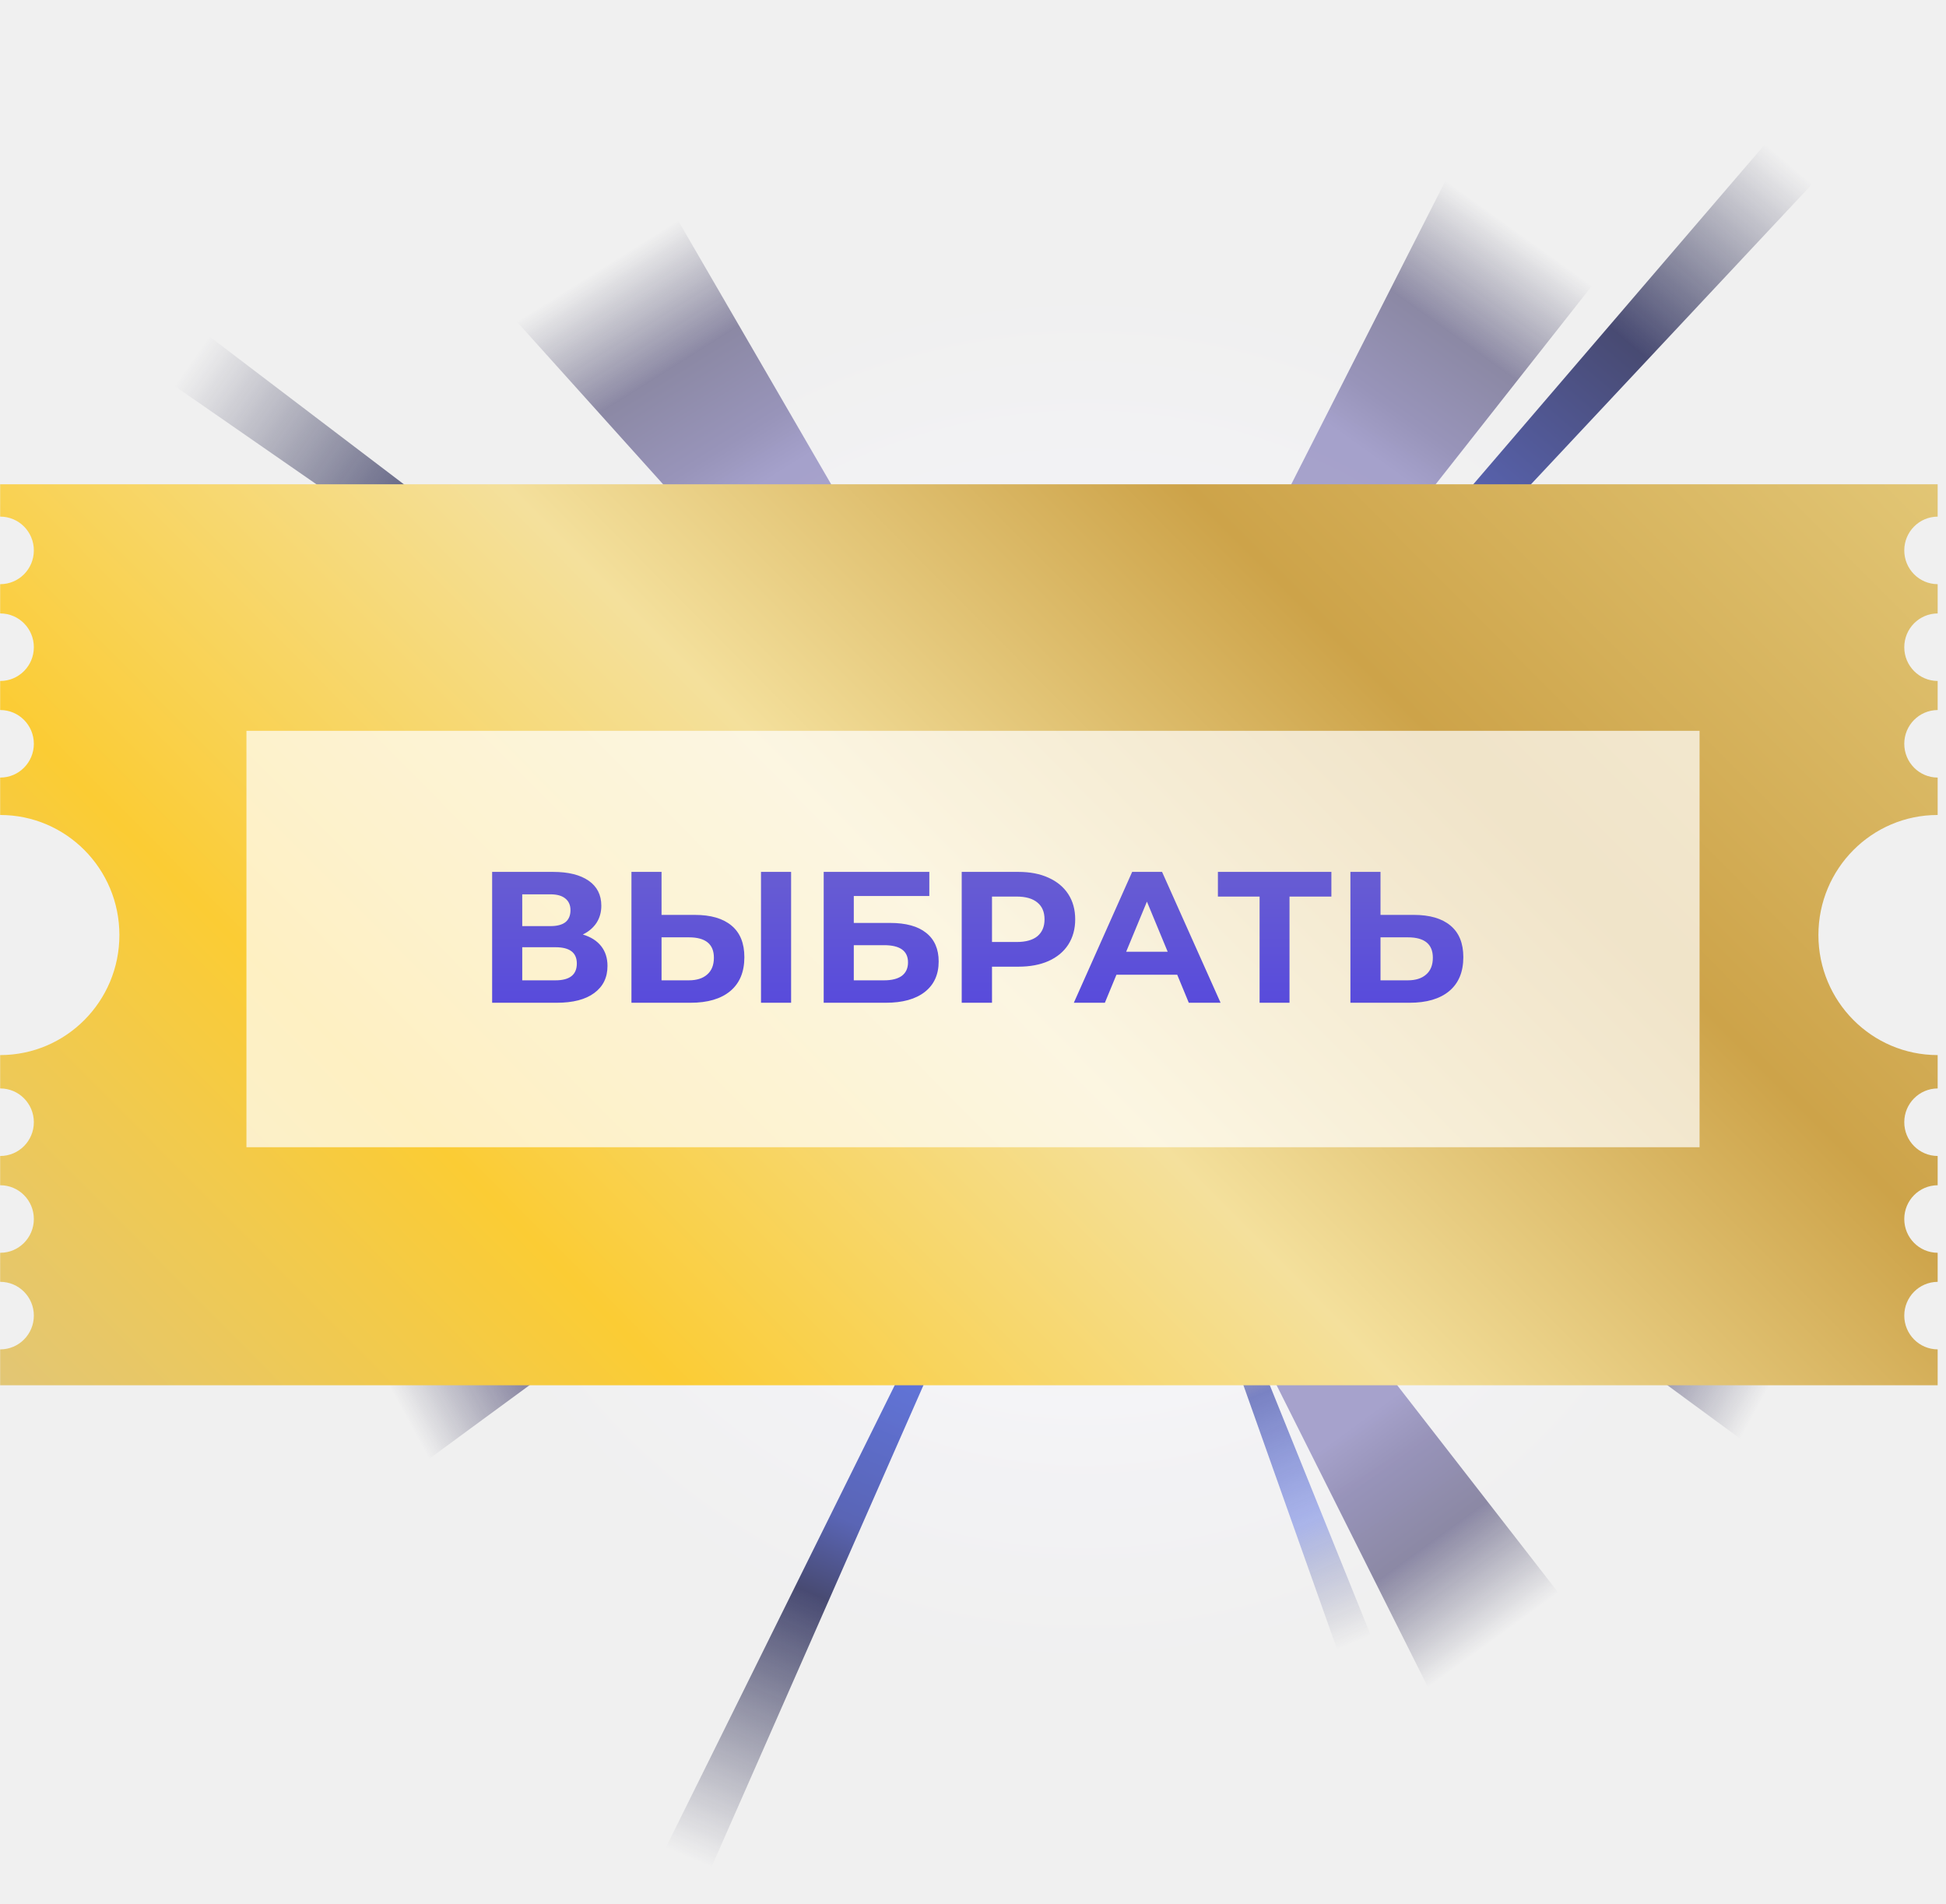
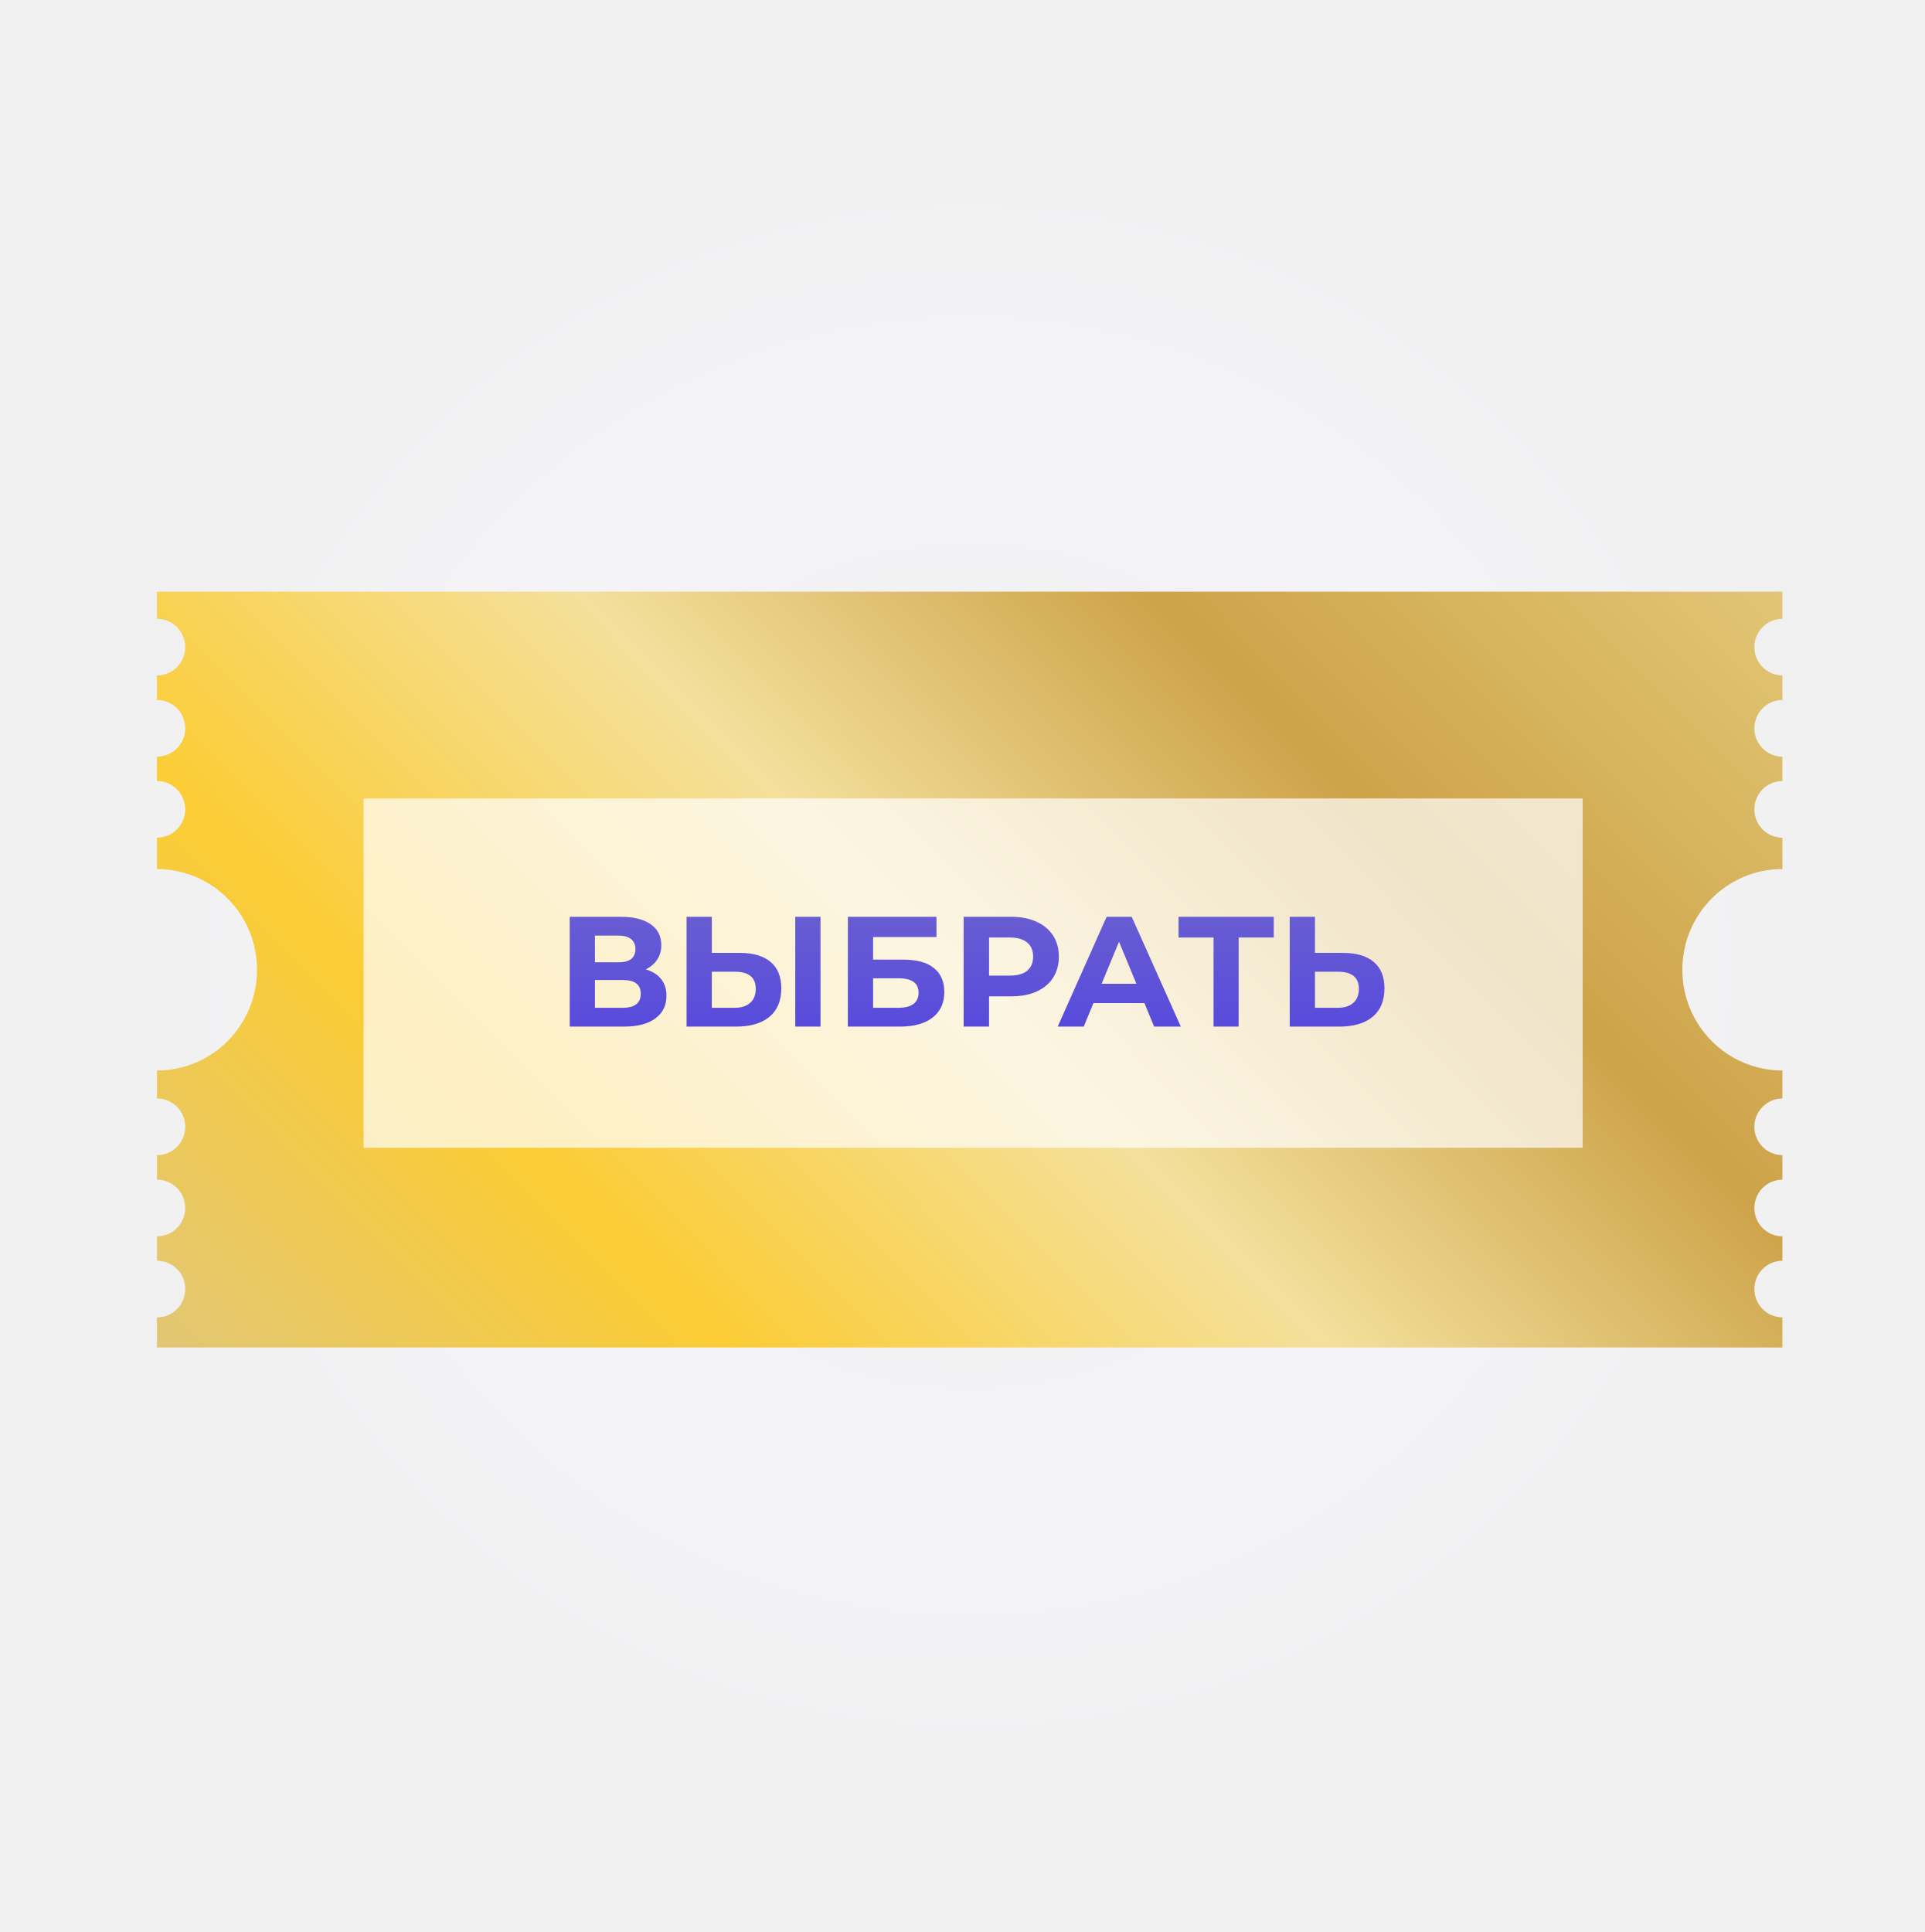
- <svg xmlns="http://www.w3.org/2000/svg" width="229" height="224" viewBox="0 0 229 224" fill="none">
-   <path d="M127.62 201.669C175.706 201.669 214.687 162.973 214.687 115.239C214.687 67.505 175.706 28.809 127.62 28.809C79.534 28.809 40.552 67.505 40.552 115.239C40.552 162.973 79.534 201.669 127.62 201.669Z" fill="url(#paint0_radial_822_27034)" style="mix-blend-mode:screen" />
-   <path d="M59.635 36.532L78.667 24.005L112.114 81.638L104.509 86.427L59.635 36.532Z" fill="url(#paint1_linear_822_27034)" fill-opacity="0.5" />
-   <path d="M0 31.168L4.135 24.005L95.416 93.39L93.538 96.03L0 31.168Z" fill="url(#paint2_linear_822_27034)" fill-opacity="0.8" />
-   <path d="M82.157 223.275L76.334 221.493L112.299 148.849L114.5 149.751L82.157 223.275Z" fill="url(#paint3_linear_822_27034)" fill-opacity="0.8" />
-   <path d="M171.75 218.314L166.847 220.877L140.74 147.265L142.747 146.451L171.75 218.314Z" fill="url(#paint4_linear_822_27034)" fill-opacity="0.8" />
-   <path d="M222.258 0L229 4.838L150.346 88.831L147.896 86.693L222.258 0Z" fill="url(#paint5_linear_822_27034)" fill-opacity="0.8" />
-   <path d="M35.389 76.82L45.208 55.055L97.41 99.399L93.391 107.873L35.389 76.82Z" fill="url(#paint6_linear_822_27034)" fill-opacity="0.5" />
-   <path d="M188.448 32.217L171.147 19.209L140.74 79.056L147.653 84.031L188.448 32.217Z" fill="url(#paint7_linear_822_27034)" fill-opacity="0.5" />
-   <path d="M219.458 71.618L209.26 52.821L155.052 91.118L159.225 98.436L219.458 71.618Z" fill="url(#paint8_linear_822_27034)" fill-opacity="0.5" />
-   <path d="M35.781 156.467L45.602 175.263L97.802 136.964L93.784 129.647L35.781 156.467Z" fill="url(#paint9_linear_822_27034)" fill-opacity="0.5" />
-   <path d="M188.447 193.942L172.013 206.469L143.125 148.836L149.692 144.047L188.447 193.942Z" fill="url(#paint10_linear_822_27034)" fill-opacity="0.5" />
-   <path d="M219.458 154.06L209.637 172.858L157.437 134.559L161.455 127.243L219.458 154.06Z" fill="url(#paint11_linear_822_27034)" fill-opacity="0.5" />
-   <g clip-path="url(#clip0_822_27034)">
-     <path d="M224.089 154.815C224.089 152.626 225.844 150.854 228.018 150.842V147.421C225.844 147.415 224.089 145.637 224.089 143.448C224.089 141.259 225.844 139.486 228.018 139.474V136.03C225.844 136.024 224.089 134.246 224.089 132.057C224.089 129.868 225.844 128.095 228.018 128.083V124.157C220.266 124.157 213.986 117.834 213.986 110.03C213.986 102.226 220.266 95.903 228.018 95.903V91.501C225.844 91.495 224.089 89.716 224.089 87.527C224.089 85.338 225.844 83.566 228.018 83.554V80.133C225.844 80.127 224.089 78.349 224.089 76.16C224.089 73.971 225.844 72.198 228.018 72.186V68.742C225.844 68.736 224.089 66.958 224.089 64.769C224.089 62.58 225.844 60.807 228.018 60.795V56.988H0.018V60.795C0.024 60.795 0.03 60.795 0.036 60.795C2.216 60.795 3.983 62.574 3.983 64.769C3.983 66.964 2.216 68.742 0.036 68.742C0.03 68.742 0.024 68.742 0.018 68.742V72.186C0.024 72.186 0.03 72.186 0.036 72.186C2.216 72.186 3.983 73.965 3.983 76.16C3.983 78.355 2.216 80.133 0.036 80.133C0.03 80.133 0.024 80.133 0.018 80.133V83.554C0.024 83.554 0.03 83.554 0.036 83.554C2.216 83.554 3.983 85.332 3.983 87.527C3.983 89.722 2.216 91.501 0.036 91.501C0.03 91.501 0.024 91.501 0.018 91.501V95.903C7.77 95.903 14.05 102.226 14.05 110.03C14.05 117.834 7.77 124.157 0.018 124.157V128.083C0.024 128.083 0.03 128.083 0.036 128.083C2.216 128.083 3.983 129.862 3.983 132.057C3.983 134.252 2.216 136.03 0.036 136.03C0.03 136.03 0.024 136.03 0.018 136.03V139.474C0.024 139.474 0.03 139.474 0.036 139.474C2.216 139.474 3.983 141.253 3.983 143.448C3.983 145.643 2.216 147.421 0.036 147.421C0.03 147.421 0.024 147.421 0.018 147.421V150.842C0.024 150.842 0.03 150.842 0.036 150.842C2.216 150.842 3.983 152.62 3.983 154.815C3.983 157.01 2.216 158.789 0.036 158.789C0.03 158.789 0.024 158.789 0.018 158.789V163.012H228.018V158.789C225.844 158.777 224.089 156.998 224.089 154.815Z" fill="url(#paint12_linear_822_27034)" />
-     <g filter="url(#filter0_b_822_27034)">
-       <rect x="29" y="86" width="171" height="49" fill="white" fill-opacity="0.7" />
+ <svg xmlns="http://www.w3.org/2000/svg" width="270" height="271" viewBox="0 0 270 271" fill="none">
+   <path d="M219.998 169.755C219.998 168.082 221.345 166.727 223.014 166.718V164.105C221.345 164.1 219.998 162.741 219.998 161.068C219.998 159.395 221.345 158.041 223.014 158.032V155.4C221.345 155.395 219.998 154.036 219.998 152.364C219.998 150.691 221.345 149.336 223.014 149.327V146.327C217.064 146.327 212.243 141.495 212.243 135.532C212.243 129.568 217.064 124.736 223.014 124.736V121.373C221.345 121.368 219.998 120.009 219.998 118.336C219.998 116.664 221.345 115.309 223.014 115.3V112.686C221.345 112.682 219.998 111.323 219.998 109.65C219.998 107.977 221.345 106.623 223.014 106.614V103.982C221.345 103.977 219.998 102.618 219.998 100.945C219.998 99.273 221.345 97.918 223.014 97.909V95H48.014V97.909C48.018 97.909 48.023 97.909 48.027 97.909C49.701 97.909 51.057 99.268 51.057 100.945C51.057 102.623 49.701 103.982 48.027 103.982C48.023 103.982 48.018 103.982 48.014 103.982V106.614C48.018 106.614 48.023 106.614 48.027 106.614C49.701 106.614 51.057 107.973 51.057 109.65C51.057 111.327 49.701 112.686 48.027 112.686C48.023 112.686 48.018 112.686 48.014 112.686V115.3C48.018 115.3 48.023 115.3 48.027 115.3C49.701 115.3 51.057 116.659 51.057 118.336C51.057 120.014 49.701 121.373 48.027 121.373C48.023 121.373 48.018 121.373 48.014 121.373V124.736C53.963 124.736 58.784 129.568 58.784 135.532C58.784 141.495 53.963 146.327 48.014 146.327V149.327C48.018 149.327 48.023 149.327 48.027 149.327C49.701 149.327 51.057 150.686 51.057 152.364C51.057 154.041 49.701 155.4 48.027 155.4C48.023 155.4 48.018 155.4 48.014 155.4V158.032C48.018 158.032 48.023 158.032 48.027 158.032C49.701 158.032 51.057 159.391 51.057 161.068C51.057 162.745 49.701 164.105 48.027 164.105C48.023 164.105 48.018 164.105 48.014 164.105V166.718C48.018 166.718 48.023 166.718 48.027 166.718C49.701 166.718 51.057 168.077 51.057 169.755C51.057 171.432 49.701 172.791 48.027 172.791C48.023 172.791 48.018 172.791 48.014 172.791V176.018H223.014V172.791C221.345 172.782 219.998 171.423 219.998 169.755Z" fill="url(#paint0_linear_873_28040)" />
+   <g filter="url(#filter0_b_873_28040)">
+     <rect x="69" y="117" width="133" height="38" fill="white" fill-opacity="0.7" />
+   </g>
+   <path d="M102.152 136.16C102.835 136.363 103.357 136.693 103.72 137.152C104.083 137.611 104.264 138.176 104.264 138.848C104.264 139.84 103.885 140.613 103.128 141.168C102.381 141.723 101.309 142 99.912 142H94.392V130.8H99.608C100.909 130.8 101.923 131.051 102.648 131.552C103.373 132.053 103.736 132.768 103.736 133.696C103.736 134.251 103.597 134.741 103.32 135.168C103.043 135.584 102.653 135.915 102.152 136.16ZM96.968 135.44H99.384C99.949 135.44 100.376 135.328 100.664 135.104C100.952 134.869 101.096 134.528 101.096 134.08C101.096 133.643 100.947 133.307 100.648 133.072C100.36 132.837 99.939 132.72 99.384 132.72H96.968V135.44ZM99.816 140.08C101.032 140.08 101.64 139.6 101.64 138.64C101.64 137.712 101.032 137.248 99.816 137.248H96.968V140.08H99.816ZM111.738 134.48C113.103 134.48 114.149 134.784 114.874 135.392C115.61 136 115.978 136.901 115.978 138.096C115.978 139.365 115.573 140.336 114.762 141.008C113.962 141.669 112.831 142 111.37 142H106.314V130.8H108.89V134.48H111.738ZM111.226 140.08C111.898 140.08 112.421 139.915 112.794 139.584C113.178 139.253 113.37 138.773 113.37 138.144C113.37 136.981 112.655 136.4 111.226 136.4H108.89V140.08H111.226ZM117.402 130.8H119.978V142H117.402V130.8ZM122.767 130.8H131.807V132.864H125.343V135.168H128.447C129.802 135.168 130.831 135.451 131.535 136.016C132.25 136.581 132.607 137.397 132.607 138.464C132.607 139.584 132.212 140.453 131.423 141.072C130.634 141.691 129.519 142 128.079 142H122.767V130.8ZM127.935 140.08C128.596 140.08 129.103 139.952 129.455 139.696C129.807 139.429 129.983 139.045 129.983 138.544C129.983 137.563 129.3 137.072 127.935 137.072H125.343V140.08H127.935ZM139.428 130.8C140.42 130.8 141.278 130.965 142.003 131.296C142.74 131.627 143.305 132.096 143.7 132.704C144.094 133.312 144.292 134.032 144.292 134.864C144.292 135.685 144.094 136.405 143.7 137.024C143.305 137.632 142.74 138.101 142.003 138.432C141.278 138.752 140.42 138.912 139.428 138.912H137.172V142H134.58V130.8H139.428ZM139.284 136.8C140.062 136.8 140.654 136.635 141.06 136.304C141.465 135.963 141.668 135.483 141.668 134.864C141.668 134.235 141.465 133.755 141.06 133.424C140.654 133.083 140.062 132.912 139.284 132.912H137.172V136.8H139.284ZM153.023 139.6H147.823L146.831 142H144.175L149.167 130.8H151.727L156.735 142H154.015L153.023 139.6ZM152.207 137.632L150.431 133.344L148.655 137.632H152.207ZM166.218 132.912H162.634V142H160.074V132.912H156.506V130.8H166.218V132.912ZM173.269 134.48C174.634 134.48 175.68 134.784 176.405 135.392C177.141 136 177.509 136.901 177.509 138.096C177.509 139.365 177.104 140.336 176.293 141.008C175.493 141.669 174.362 142 172.901 142H167.845V130.8H170.421V134.48H173.269ZM172.757 140.08C173.429 140.08 173.952 139.915 174.325 139.584C174.709 139.253 174.901 138.773 174.901 138.144C174.901 136.981 174.186 136.4 172.757 136.4H170.421V140.08H172.757Z" fill="url(#paint1_linear_873_28040)" />
+   <path d="M136 271C211.111 271 272 210.335 272 135.5C272 60.665 211.111 0 136 0C60.889 0 0 60.665 0 135.5C0 210.335 60.889 271 136 271Z" fill="url(#paint2_radial_873_28040)" style="mix-blend-mode:screen" />
+   <g clip-path="url(#clip0_873_28040)">
+     <path d="M246.089 180.815C246.089 178.626 247.844 176.854 250.018 176.842V173.421C247.844 173.415 246.089 171.637 246.089 169.448C246.089 167.259 247.844 165.486 250.018 165.474V162.03C247.844 162.024 246.089 160.246 246.089 158.057C246.089 155.868 247.844 154.095 250.018 154.083V150.157C242.266 150.157 235.986 143.834 235.986 136.03C235.986 128.226 242.266 121.903 250.018 121.903V117.501C247.844 117.495 246.089 115.716 246.089 113.527C246.089 111.338 247.844 109.566 250.018 109.554V106.133C247.844 106.127 246.089 104.349 246.089 102.16C246.089 99.971 247.844 98.198 250.018 98.186V94.742C247.844 94.736 246.089 92.958 246.089 90.769C246.089 88.58 247.844 86.807 250.018 86.795V82.988H22.018V86.795C22.024 86.795 22.03 86.795 22.036 86.795C24.216 86.795 25.983 88.574 25.983 90.769C25.983 92.964 24.216 94.742 22.036 94.742C22.03 94.742 22.024 94.742 22.018 94.742V98.186C22.024 98.186 22.03 98.186 22.036 98.186C24.216 98.186 25.983 99.965 25.983 102.16C25.983 104.355 24.216 106.133 22.036 106.133C22.03 106.133 22.024 106.133 22.018 106.133V109.554C22.024 109.554 22.03 109.554 22.036 109.554C24.216 109.554 25.983 111.332 25.983 113.527C25.983 115.722 24.216 117.501 22.036 117.501C22.03 117.501 22.024 117.501 22.018 117.501V121.903C29.77 121.903 36.05 128.226 36.05 136.03C36.05 143.834 29.77 150.157 22.018 150.157V154.083C22.024 154.083 22.03 154.083 22.036 154.083C24.216 154.083 25.983 155.862 25.983 158.057C25.983 160.252 24.216 162.03 22.036 162.03C22.03 162.03 22.024 162.03 22.018 162.03V165.474C22.024 165.474 22.03 165.474 22.036 165.474C24.216 165.474 25.983 167.253 25.983 169.448C25.983 171.643 24.216 173.421 22.036 173.421C22.03 173.421 22.024 173.421 22.018 173.421V176.842C22.024 176.842 22.03 176.842 22.036 176.842C24.216 176.842 25.983 178.62 25.983 180.815C25.983 183.01 24.216 184.789 22.036 184.789C22.03 184.789 22.024 184.789 22.018 184.789V189.012H250.018V184.789C247.844 184.777 246.089 182.998 246.089 180.815Z" fill="url(#paint3_linear_873_28040)" />
+     <g filter="url(#filter1_b_873_28040)">
+       <rect x="51" y="112" width="171" height="49" fill="white" fill-opacity="0.7" />
    </g>
-     <path d="M68.584 109.97C69.523 110.249 70.241 110.703 70.74 111.334C71.239 111.965 71.488 112.742 71.488 113.666C71.488 115.03 70.967 116.093 69.926 116.856C68.899 117.619 67.425 118 65.504 118H57.914V102.6H65.086C66.875 102.6 68.269 102.945 69.266 103.634C70.263 104.323 70.762 105.306 70.762 106.582C70.762 107.345 70.571 108.019 70.19 108.606C69.809 109.178 69.273 109.633 68.584 109.97ZM61.456 108.98H64.778C65.555 108.98 66.142 108.826 66.538 108.518C66.934 108.195 67.132 107.726 67.132 107.11C67.132 106.509 66.927 106.047 66.516 105.724C66.12 105.401 65.541 105.24 64.778 105.24H61.456V108.98ZM65.372 115.36C67.044 115.36 67.88 114.7 67.88 113.38C67.88 112.104 67.044 111.466 65.372 111.466H61.456V115.36H65.372ZM81.765 107.66C83.642 107.66 85.079 108.078 86.077 108.914C87.089 109.75 87.595 110.989 87.595 112.632C87.595 114.377 87.037 115.712 85.923 116.636C84.823 117.545 83.268 118 81.259 118H74.307V102.6H77.849V107.66H81.765ZM81.061 115.36C81.985 115.36 82.703 115.133 83.217 114.678C83.745 114.223 84.009 113.563 84.009 112.698C84.009 111.099 83.026 110.3 81.061 110.3H77.849V115.36H81.061ZM89.553 102.6H93.095V118H89.553V102.6ZM96.93 102.6H109.36V105.438H100.472V108.606H104.74C106.602 108.606 108.018 108.995 108.986 109.772C109.968 110.549 110.46 111.671 110.46 113.138C110.46 114.678 109.917 115.873 108.832 116.724C107.746 117.575 106.214 118 104.234 118H96.93V102.6ZM104.036 115.36C104.945 115.36 105.642 115.184 106.126 114.832C106.61 114.465 106.852 113.937 106.852 113.248C106.852 111.899 105.913 111.224 104.036 111.224H100.472V115.36H104.036ZM119.838 102.6C121.202 102.6 122.382 102.827 123.38 103.282C124.392 103.737 125.169 104.382 125.712 105.218C126.254 106.054 126.526 107.044 126.526 108.188C126.526 109.317 126.254 110.307 125.712 111.158C125.169 111.994 124.392 112.639 123.38 113.094C122.382 113.534 121.202 113.754 119.838 113.754H116.736V118H113.172V102.6H119.838ZM119.64 110.85C120.71 110.85 121.524 110.623 122.082 110.168C122.639 109.699 122.918 109.039 122.918 108.188C122.918 107.323 122.639 106.663 122.082 106.208C121.524 105.739 120.71 105.504 119.64 105.504H116.736V110.85H119.64ZM138.531 114.7H131.381L130.017 118H126.365L133.229 102.6H136.749L143.635 118H139.895L138.531 114.7ZM137.409 111.994L134.967 106.098L132.525 111.994H137.409ZM156.674 105.504H151.746V118H148.226V105.504H143.32V102.6H156.674V105.504ZM166.37 107.66C168.247 107.66 169.685 108.078 170.682 108.914C171.694 109.75 172.2 110.989 172.2 112.632C172.2 114.377 171.643 115.712 170.528 116.636C169.428 117.545 167.873 118 165.864 118H158.912V102.6H162.454V107.66H166.37ZM165.666 115.36C166.59 115.36 167.309 115.133 167.822 114.678C168.35 114.223 168.614 113.563 168.614 112.698C168.614 111.099 167.631 110.3 165.666 110.3H162.454V115.36H165.666Z" fill="url(#paint13_linear_822_27034)" />
+     <path d="M90.584 135.97C91.523 136.249 92.241 136.703 92.74 137.334C93.239 137.965 93.488 138.742 93.488 139.666C93.488 141.03 92.967 142.093 91.926 142.856C90.899 143.619 89.425 144 87.504 144H79.914V128.6H87.086C88.875 128.6 90.269 128.945 91.266 129.634C92.263 130.323 92.762 131.306 92.762 132.582C92.762 133.345 92.571 134.019 92.19 134.606C91.809 135.178 91.273 135.633 90.584 135.97ZM83.456 134.98H86.778C87.555 134.98 88.142 134.826 88.538 134.518C88.934 134.195 89.132 133.726 89.132 133.11C89.132 132.509 88.927 132.047 88.516 131.724C88.12 131.401 87.541 131.24 86.778 131.24H83.456V134.98ZM87.372 141.36C89.044 141.36 89.88 140.7 89.88 139.38C89.88 138.104 89.044 137.466 87.372 137.466H83.456V141.36H87.372ZM103.765 133.66C105.642 133.66 107.079 134.078 108.077 134.914C109.089 135.75 109.595 136.989 109.595 138.632C109.595 140.377 109.037 141.712 107.923 142.636C106.823 143.545 105.268 144 103.259 144H96.307V128.6H99.849V133.66H103.765ZM103.061 141.36C103.985 141.36 104.703 141.133 105.217 140.678C105.745 140.223 106.009 139.563 106.009 138.698C106.009 137.099 105.026 136.3 103.061 136.3H99.849V141.36H103.061ZM111.553 128.6H115.095V144H111.553V128.6ZM118.93 128.6H131.36V131.438H122.472V134.606H126.74C128.602 134.606 130.018 134.995 130.986 135.772C131.968 136.549 132.46 137.671 132.46 139.138C132.46 140.678 131.917 141.873 130.832 142.724C129.746 143.575 128.214 144 126.234 144H118.93V128.6ZM126.036 141.36C126.945 141.36 127.642 141.184 128.126 140.832C128.61 140.465 128.852 139.937 128.852 139.248C128.852 137.899 127.913 137.224 126.036 137.224H122.472V141.36H126.036ZM141.838 128.6C143.202 128.6 144.382 128.827 145.38 129.282C146.392 129.737 147.169 130.382 147.712 131.218C148.254 132.054 148.526 133.044 148.526 134.188C148.526 135.317 148.254 136.307 147.712 137.158C147.169 137.994 146.392 138.639 145.38 139.094C144.382 139.534 143.202 139.754 141.838 139.754H138.736V144H135.172V128.6H141.838ZM141.64 136.85C142.71 136.85 143.524 136.623 144.082 136.168C144.639 135.699 144.918 135.039 144.918 134.188C144.918 133.323 144.639 132.663 144.082 132.208C143.524 131.739 142.71 131.504 141.64 131.504H138.736V136.85H141.64ZM160.531 140.7H153.381L152.017 144H148.365L155.229 128.6H158.749L165.635 144H161.895L160.531 140.7ZM159.409 137.994L156.967 132.098L154.525 137.994H159.409ZM178.674 131.504H173.746V144H170.226V131.504H165.32V128.6H178.674V131.504ZM188.37 133.66C190.247 133.66 191.685 134.078 192.682 134.914C193.694 135.75 194.2 136.989 194.2 138.632C194.2 140.377 193.643 141.712 192.528 142.636C191.428 143.545 189.873 144 187.864 144H180.912V128.6H184.454V133.66H188.37ZM187.666 141.36C188.59 141.36 189.309 141.133 189.822 140.678C190.35 140.223 190.614 139.563 190.614 138.698C190.614 137.099 189.631 136.3 187.666 136.3H184.454V141.36H187.666Z" fill="url(#paint4_linear_873_28040)" />
  </g>
  <defs>
-     <filter id="filter0_b_822_27034" x="24" y="81" width="181" height="59" filterUnits="userSpaceOnUse" color-interpolation-filters="sRGB">
+     <filter id="filter0_b_873_28040" x="64" y="112" width="143" height="48" filterUnits="userSpaceOnUse" color-interpolation-filters="sRGB">
      <feFlood flood-opacity="0" result="BackgroundImageFix" />
      <feGaussianBlur in="BackgroundImageFix" stdDeviation="2.5" />
-       <feComposite in2="SourceAlpha" operator="in" result="effect1_backgroundBlur_822_27034" />
-       <feBlend mode="normal" in="SourceGraphic" in2="effect1_backgroundBlur_822_27034" result="shape" />
+       <feComposite in2="SourceAlpha" operator="in" result="effect1_backgroundBlur_873_28040" />
+       <feBlend mode="normal" in="SourceGraphic" in2="effect1_backgroundBlur_873_28040" result="shape" />
    </filter>
-     <radialGradient id="paint0_radial_822_27034" cx="0" cy="0" r="1" gradientUnits="userSpaceOnUse" gradientTransform="translate(127.62 115.239) scale(87.0675 86.4299)">
+     <filter id="filter1_b_873_28040" x="46" y="107" width="181" height="59" filterUnits="userSpaceOnUse" color-interpolation-filters="sRGB">
+       <feFlood flood-opacity="0" result="BackgroundImageFix" />
+       <feGaussianBlur in="BackgroundImageFix" stdDeviation="2.5" />
+       <feComposite in2="SourceAlpha" operator="in" result="effect1_backgroundBlur_873_28040" />
+       <feBlend mode="normal" in="SourceGraphic" in2="effect1_backgroundBlur_873_28040" result="shape" />
+     </filter>
+     <linearGradient id="paint0_linear_873_28040" x1="199.466" y1="71.413" x2="71.262" y2="199.318" gradientUnits="userSpaceOnUse">
+       <stop stop-color="#E2C675" />
+       <stop offset="0.266" stop-color="#CDA349" />
+       <stop offset="0.506" stop-color="#F4E09C" />
+       <stop offset="0.761" stop-color="#FBCC34" />
+       <stop offset="1" stop-color="#E2C675" />
+     </linearGradient>
+     <linearGradient id="paint1_linear_873_28040" x1="135.5" y1="126" x2="135.5" y2="146" gradientUnits="userSpaceOnUse">
+       <stop stop-color="#34326A" />
+       <stop offset="1" stop-color="#36328F" />
+     </linearGradient>
+     <radialGradient id="paint2_radial_873_28040" cx="0" cy="0" r="1" gradientUnits="userSpaceOnUse" gradientTransform="translate(136 135.5) scale(136 135.5)">
      <stop stop-color="#1D1C40" stop-opacity="0.5" />
      <stop offset="0.2" stop-color="#1D1C40" stop-opacity="0.5" />
      <stop offset="0.28" stop-color="#161526" stop-opacity="0.5" />
      <stop offset="0.33" stop-color="#23213C" stop-opacity="0.5" />
      <stop offset="0.37" stop-color="#323057" stop-opacity="0.5" />
      <stop offset="0.41" stop-color="#454278" stop-opacity="0.5" />
      <stop offset="0.44" stop-color="#5B579E" stop-opacity="0.5" />
      <stop offset="0.47" stop-color="#5B579E" stop-opacity="0.5" />
      <stop offset="0.5" stop-color="#5B579E" stop-opacity="0.5" />
      <stop offset="0.53" stop-color="#736EC7" stop-opacity="0.5" />
      <stop offset="0.582" stop-color="#8680E8" stop-opacity="0.5" />
      <stop offset="0.64" stop-color="#5E5AA3" stop-opacity="0.5" />
      <stop offset="0.643" stop-color="#5E5AA3" stop-opacity="0.5" />
      <stop offset="0.787" stop-color="#3D3A69" stop-opacity="0.4" />
      <stop offset="0.89" stop-color="#23213C" stop-opacity="0.2" />
      <stop offset="0.96" stop-color="#1D1C40" stop-opacity="0" />
      <stop offset="1" stop-color="#1D1C40" stop-opacity="0" />
    </radialGradient>
-     <linearGradient id="paint1_linear_822_27034" x1="69.338" y1="22.461" x2="104.045" y2="77.749" gradientUnits="userSpaceOnUse">
-       <stop stop-color="#1D1C40" stop-opacity="0" />
-       <stop offset="0.13" stop-color="#1D1C40" stop-opacity="0" />
-       <stop offset="0.35" stop-color="#272159" />
-       <stop offset="0.52" stop-color="#403883" />
-       <stop offset="0.61" stop-color="#5951A3" />
-     </linearGradient>
-     <linearGradient id="paint2_linear_822_27034" x1="16.904" y1="26.933" x2="109.367" y2="91.419" gradientUnits="userSpaceOnUse">
-       <stop stop-color="#1D1C40" stop-opacity="0" />
-       <stop offset="0.12" stop-color="#1D1C40" stop-opacity="0" />
-       <stop offset="0.441" stop-color="#1E2153" />
-       <stop offset="0.67" stop-color="#3442A6" />
-       <stop offset="1" stop-color="#3F5BE2" />
-     </linearGradient>
-     <linearGradient id="paint3_linear_822_27034" x1="81.089" y1="228.944" x2="111.645" y2="155.487" gradientUnits="userSpaceOnUse">
-       <stop stop-color="#1D1C40" stop-opacity="0" />
-       <stop offset="0.12" stop-color="#1D1C40" stop-opacity="0" />
-       <stop offset="0.551" stop-color="#1E2153" />
-       <stop offset="0.67" stop-color="#3442A6" />
-       <stop offset="1" stop-color="#3F5BE2" />
-     </linearGradient>
-     <linearGradient id="paint4_linear_822_27034" x1="159.675" y1="209.731" x2="129.827" y2="139.005" gradientUnits="userSpaceOnUse">
-       <stop offset="0.199" stop-color="#1D1C40" stop-opacity="0" />
-       <stop offset="0.398" stop-color="#3E59DE" stop-opacity="0.5" />
-       <stop offset="0.606" stop-color="#3442A6" stop-opacity="0.8" />
-       <stop offset="0.776" stop-color="#1D1C40" stop-opacity="0" />
-       <stop offset="0.993" stop-color="#1E2153" />
-     </linearGradient>
-     <linearGradient id="paint5_linear_822_27034" x1="224.478" y1="-5.918" x2="151.201" y2="80.2" gradientUnits="userSpaceOnUse">
-       <stop stop-color="#1D1C40" stop-opacity="0" />
-       <stop offset="0.25" stop-color="#1D1C40" stop-opacity="0" />
-       <stop offset="0.5" stop-color="#1E2153" />
-       <stop offset="0.75" stop-color="#3442A6" />
-       <stop offset="1" stop-color="#3F5BE2" />
-     </linearGradient>
-     <linearGradient id="paint6_linear_822_27034" x1="49.793" y1="71.629" x2="108.807" y2="99.29" gradientUnits="userSpaceOnUse">
-       <stop stop-color="#1D1C40" stop-opacity="0" />
-       <stop offset="0.13" stop-color="#1D1C40" stop-opacity="0" />
-       <stop offset="0.35" stop-color="#5951A3" />
-       <stop offset="0.52" stop-color="#403883" />
-       <stop offset="0.61" stop-color="#272159" />
-     </linearGradient>
-     <linearGradient id="paint7_linear_822_27034" x1="179.519" y1="17.582" x2="141.614" y2="70.44" gradientUnits="userSpaceOnUse">
-       <stop stop-color="#1D1C40" stop-opacity="0" />
-       <stop offset="0.13" stop-color="#1D1C40" stop-opacity="0" />
-       <stop offset="0.35" stop-color="#272159" />
-       <stop offset="0.52" stop-color="#403883" />
-       <stop offset="0.61" stop-color="#5951A3" />
-     </linearGradient>
-     <linearGradient id="paint8_linear_822_27034" x1="205.305" y1="68.346" x2="148.577" y2="100.317" gradientUnits="userSpaceOnUse">
-       <stop stop-color="#1D1C40" stop-opacity="0" />
-       <stop offset="0.13" stop-color="#1D1C40" stop-opacity="0" />
-       <stop offset="0.35" stop-color="#5951A3" />
-       <stop offset="0.52" stop-color="#403883" />
-       <stop offset="0.61" stop-color="#272159" />
-     </linearGradient>
-     <linearGradient id="paint9_linear_822_27034" x1="40.394" y1="170.383" x2="95.997" y2="140.208" gradientUnits="userSpaceOnUse">
-       <stop stop-color="#1D1C40" stop-opacity="0" />
-       <stop offset="0.13" stop-color="#1D1C40" stop-opacity="0" />
-       <stop offset="0.35" stop-color="#272159" />
-       <stop offset="0.52" stop-color="#403883" />
-       <stop offset="0.61" stop-color="#5951A3" />
-     </linearGradient>
-     <linearGradient id="paint10_linear_822_27034" x1="180.217" y1="199.765" x2="143.56" y2="149.334" gradientUnits="userSpaceOnUse">
-       <stop stop-color="#1D1C40" stop-opacity="0" />
-       <stop offset="0.13" stop-color="#1D1C40" stop-opacity="0" />
-       <stop offset="0.35" stop-color="#272159" />
-       <stop offset="0.52" stop-color="#403883" />
-       <stop offset="0.61" stop-color="#5951A3" />
-     </linearGradient>
-     <linearGradient id="paint11_linear_822_27034" x1="215.585" y1="166.728" x2="159.983" y2="136.553" gradientUnits="userSpaceOnUse">
-       <stop stop-color="#1D1C40" stop-opacity="0" />
-       <stop offset="0.13" stop-color="#1D1C40" stop-opacity="0" />
-       <stop offset="0.35" stop-color="#272159" />
-       <stop offset="0.52" stop-color="#403883" />
-       <stop offset="0.61" stop-color="#5951A3" />
-     </linearGradient>
-     <linearGradient id="paint12_linear_822_27034" x1="197.339" y1="26.121" x2="29.569" y2="192.76" gradientUnits="userSpaceOnUse">
+     <linearGradient id="paint3_linear_873_28040" x1="219.339" y1="52.121" x2="51.569" y2="218.76" gradientUnits="userSpaceOnUse">
      <stop stop-color="#E2C675" />
      <stop offset="0.266" stop-color="#CDA349" />
      <stop offset="0.506" stop-color="#F4E09C" />
      <stop offset="0.761" stop-color="#FBCC34" />
      <stop offset="1" stop-color="#E2C675" />
    </linearGradient>
-     <linearGradient id="paint13_linear_822_27034" x1="114.5" y1="97" x2="114.5" y2="124" gradientUnits="userSpaceOnUse">
+     <linearGradient id="paint4_linear_873_28040" x1="136.5" y1="123" x2="136.5" y2="150" gradientUnits="userSpaceOnUse">
      <stop stop-color="#6D63CF" />
      <stop offset="1" stop-color="#5244DF" />
    </linearGradient>
-     <clipPath id="clip0_822_27034">
-       <rect width="228" height="106" fill="white" transform="translate(0 57)" />
+     <clipPath id="clip0_873_28040">
+       <rect width="228" height="106" fill="white" transform="translate(22 83)" />
    </clipPath>
  </defs>
</svg>
